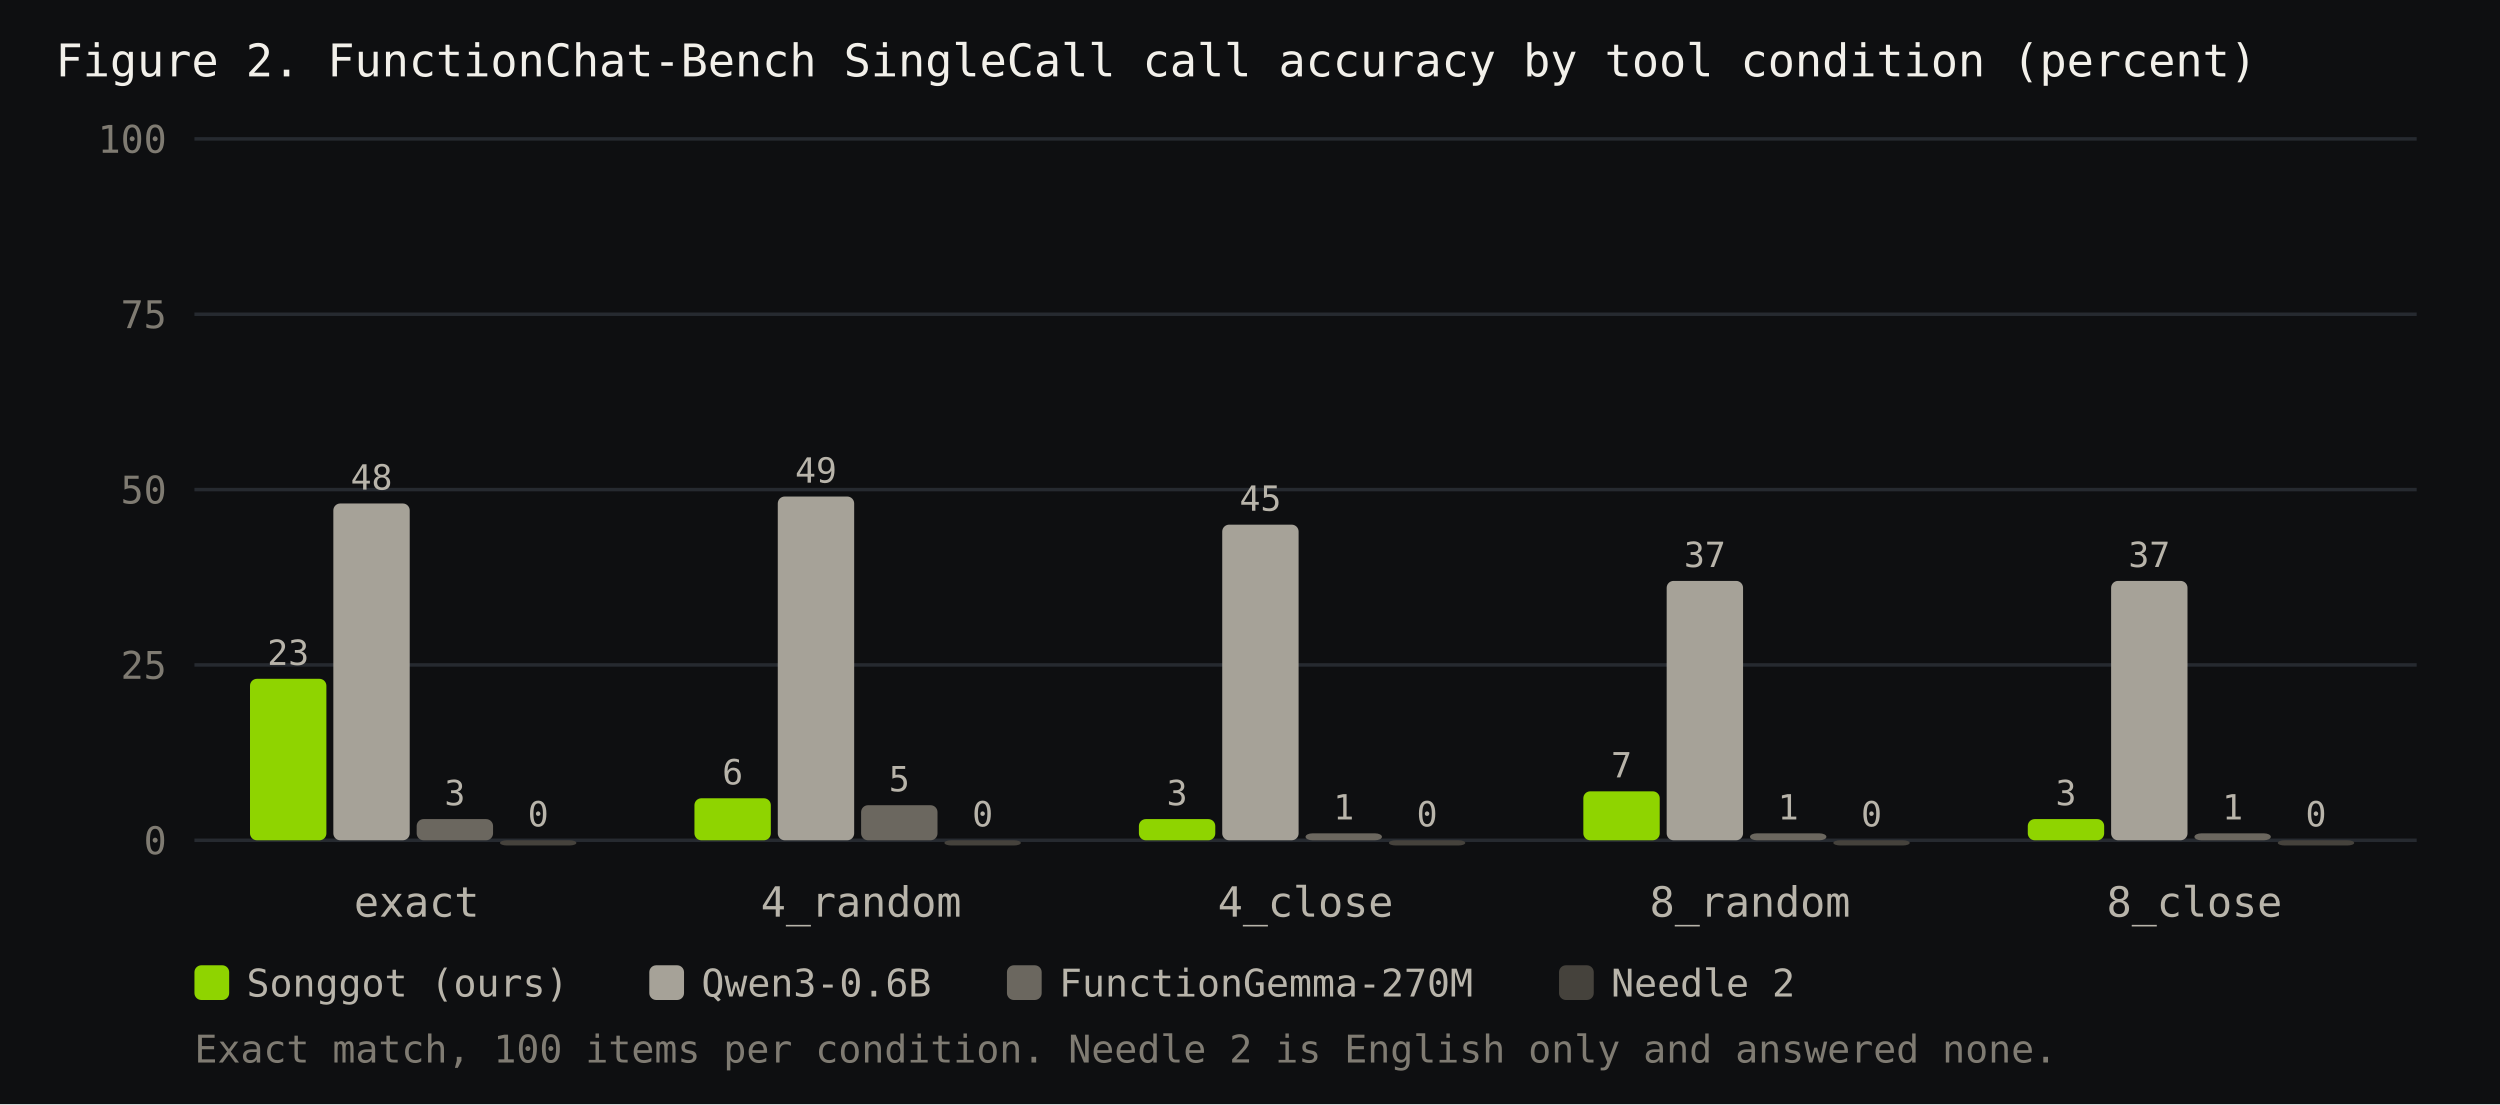
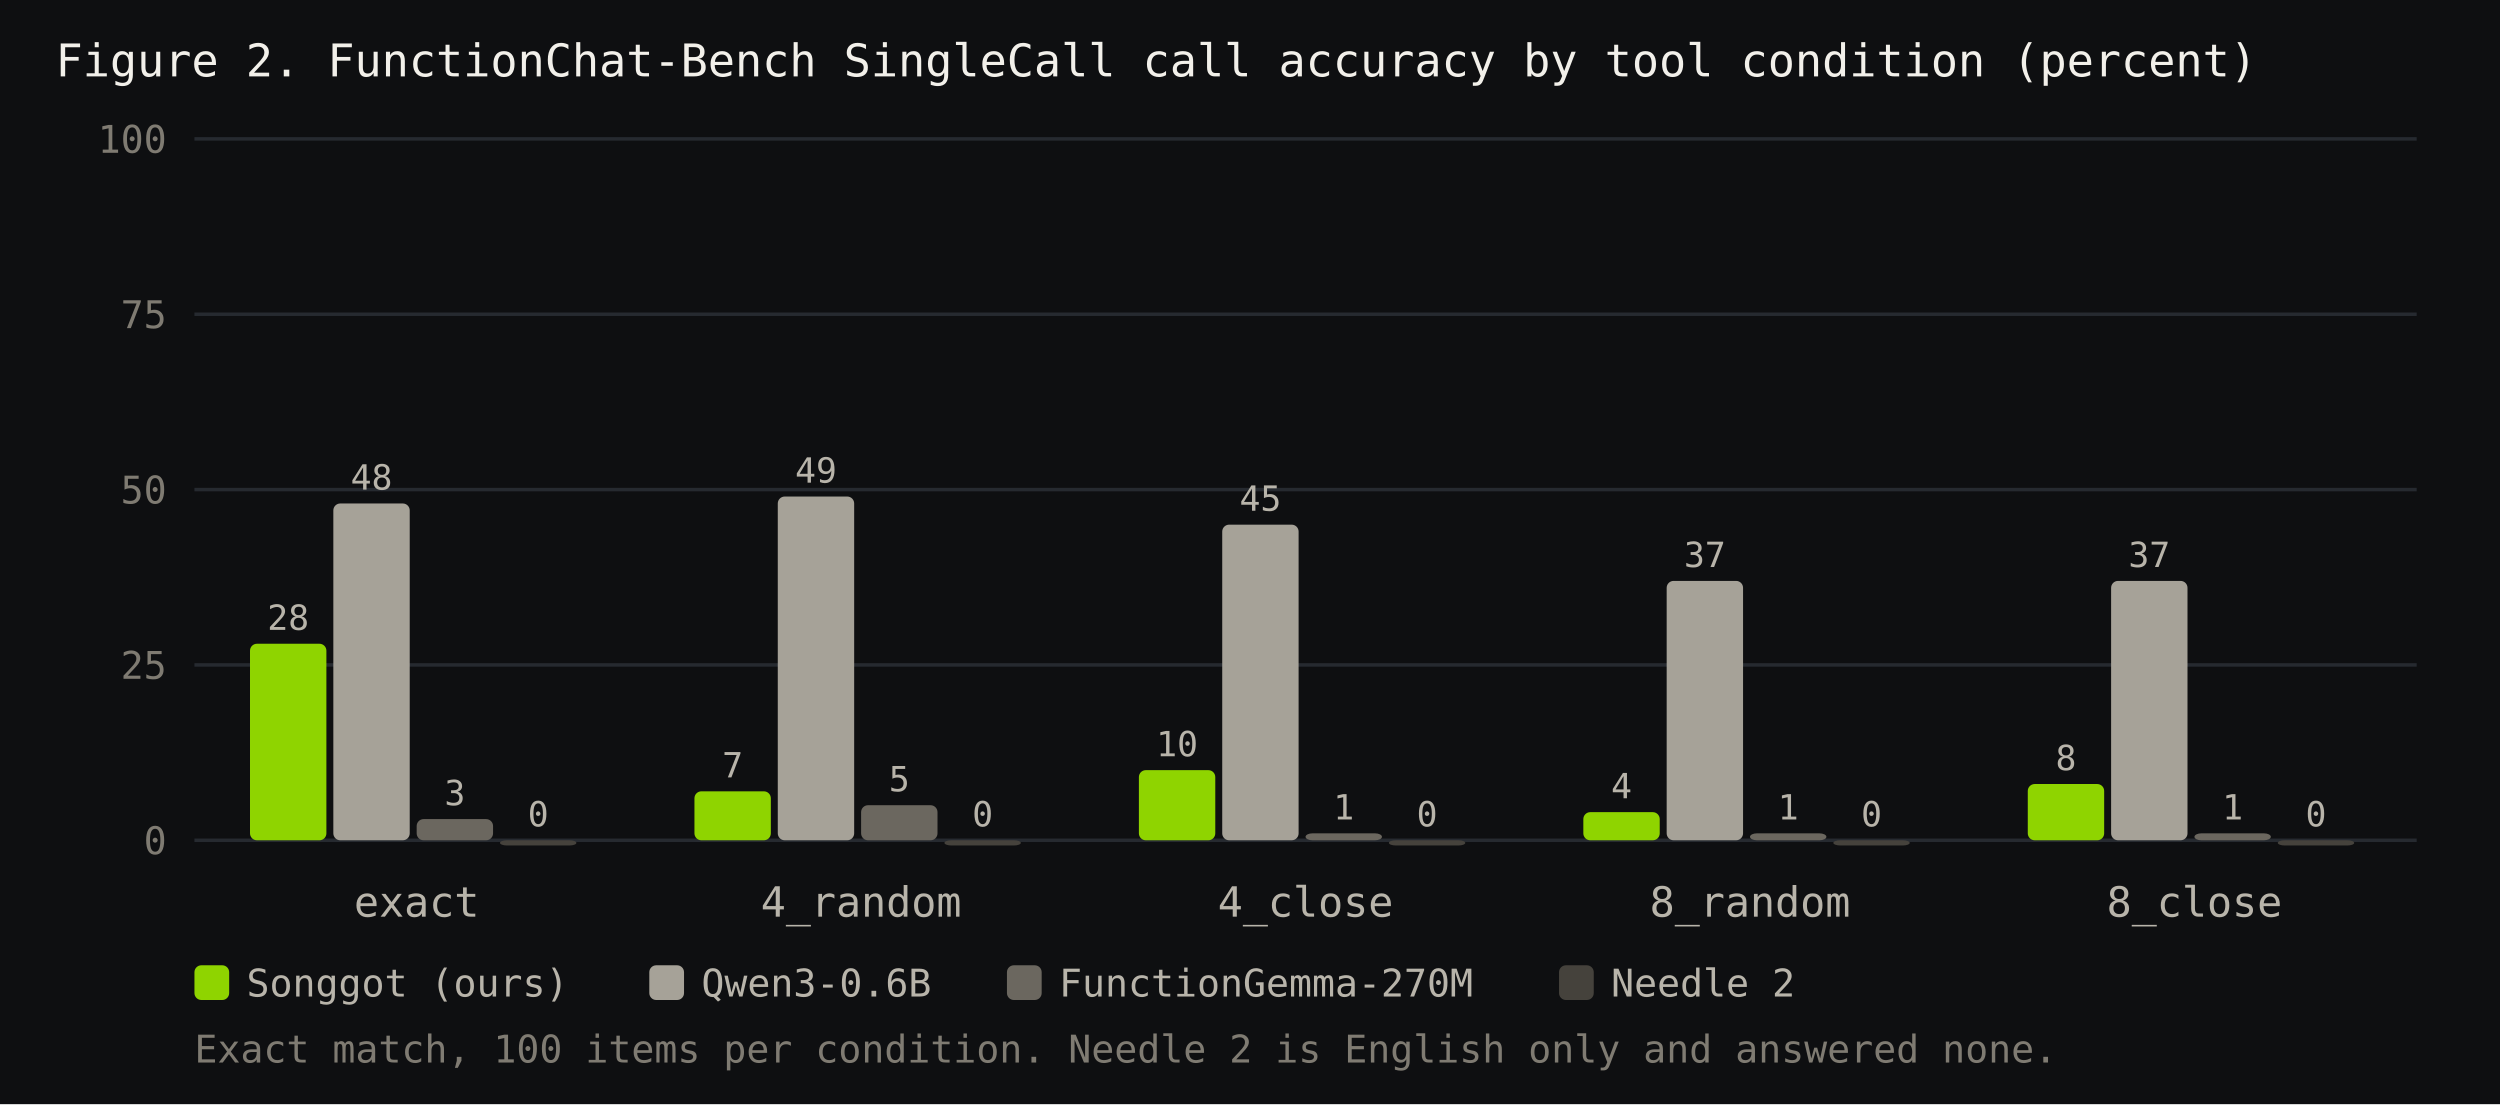
<svg xmlns="http://www.w3.org/2000/svg" viewBox="0 0 720 318" width="100%" role="img" aria-label="Figure 2. FunctionChat-Bench SingleCall call accuracy by tool condition (percent)" font-family="IBM Plex Mono, Menlo, monospace" font-size="12">
  <rect width="720" height="318" fill="#0e0f11" />
  <text x="16" y="22" fill="#f2f0ea" font-size="13" font-weight="500">Figure 2. FunctionChat-Bench SingleCall call accuracy by tool condition (percent)</text>
  <line x1="56" x2="696" y1="242.0" y2="242.0" stroke="#262a30" />
  <text x="48" y="246.0" fill="#7f7b72" text-anchor="end" font-size="11">0</text>
  <line x1="56" x2="696" y1="191.5" y2="191.5" stroke="#262a30" />
  <text x="48" y="195.5" fill="#7f7b72" text-anchor="end" font-size="11">25</text>
  <line x1="56" x2="696" y1="141.0" y2="141.0" stroke="#262a30" />
  <text x="48" y="145.0" fill="#7f7b72" text-anchor="end" font-size="11">50</text>
  <line x1="56" x2="696" y1="90.5" y2="90.5" stroke="#262a30" />
  <text x="48" y="94.5" fill="#7f7b72" text-anchor="end" font-size="11">75</text>
  <line x1="56" x2="696" y1="40.0" y2="40.0" stroke="#262a30" />
  <text x="48" y="44.0" fill="#7f7b72" text-anchor="end" font-size="11">100</text>
-   <rect x="72.0" y="195.5" width="22.0" height="46.5" rx="2" fill="#8fd400" />
-   <text x="83.0" y="191.5" fill="#b8b4aa" text-anchor="middle" font-size="10">23</text>
+   <rect x="72.0" y="185.4" width="22.0" height="56.6" rx="2" fill="#8fd400" />
+   <text x="83.0" y="181.4" fill="#b8b4aa" text-anchor="middle" font-size="10">28</text>
  <rect x="96.0" y="145.0" width="22.0" height="97.0" rx="2" fill="#a6a298" />
  <text x="107.0" y="141.0" fill="#b8b4aa" text-anchor="middle" font-size="10">48</text>
  <rect x="120.0" y="235.9" width="22.0" height="6.1" rx="2" fill="#6b675f" />
  <text x="131.0" y="231.9" fill="#b8b4aa" text-anchor="middle" font-size="10">3</text>
  <rect x="144.0" y="242.0" width="22.0" height="1.5" rx="2" fill="#45423c" />
  <text x="155.0" y="238.0" fill="#b8b4aa" text-anchor="middle" font-size="10">0</text>
  <text x="120.0" y="264" fill="#b8b4aa" text-anchor="middle">exact</text>
-   <rect x="200.0" y="229.9" width="22.0" height="12.1" rx="2" fill="#8fd400" />
-   <text x="211.0" y="225.9" fill="#b8b4aa" text-anchor="middle" font-size="10">6</text>
+   <rect x="200.0" y="227.9" width="22.0" height="14.1" rx="2" fill="#8fd400" />
+   <text x="211.0" y="223.9" fill="#b8b4aa" text-anchor="middle" font-size="10">7</text>
  <rect x="224.0" y="143.0" width="22.0" height="99.0" rx="2" fill="#a6a298" />
  <text x="235.0" y="139.0" fill="#b8b4aa" text-anchor="middle" font-size="10">49</text>
  <rect x="248.0" y="231.9" width="22.0" height="10.1" rx="2" fill="#6b675f" />
  <text x="259.0" y="227.9" fill="#b8b4aa" text-anchor="middle" font-size="10">5</text>
  <rect x="272.0" y="242.0" width="22.0" height="1.5" rx="2" fill="#45423c" />
  <text x="283.0" y="238.0" fill="#b8b4aa" text-anchor="middle" font-size="10">0</text>
  <text x="248.0" y="264" fill="#b8b4aa" text-anchor="middle">4_random</text>
-   <rect x="328.0" y="235.9" width="22.0" height="6.1" rx="2" fill="#8fd400" />
-   <text x="339.0" y="231.9" fill="#b8b4aa" text-anchor="middle" font-size="10">3</text>
+   <rect x="328.0" y="221.8" width="22.0" height="20.2" rx="2" fill="#8fd400" />
+   <text x="339.0" y="217.8" fill="#b8b4aa" text-anchor="middle" font-size="10">10</text>
  <rect x="352.0" y="151.1" width="22.0" height="90.9" rx="2" fill="#a6a298" />
  <text x="363.0" y="147.1" fill="#b8b4aa" text-anchor="middle" font-size="10">45</text>
  <rect x="376.0" y="240.0" width="22.0" height="2.0" rx="2" fill="#6b675f" />
  <text x="387.0" y="236.0" fill="#b8b4aa" text-anchor="middle" font-size="10">1</text>
  <rect x="400.0" y="242.0" width="22.0" height="1.5" rx="2" fill="#45423c" />
  <text x="411.0" y="238.0" fill="#b8b4aa" text-anchor="middle" font-size="10">0</text>
  <text x="376.0" y="264" fill="#b8b4aa" text-anchor="middle">4_close</text>
-   <rect x="456.0" y="227.9" width="22.0" height="14.1" rx="2" fill="#8fd400" />
-   <text x="467.0" y="223.9" fill="#b8b4aa" text-anchor="middle" font-size="10">7</text>
+   <rect x="456.0" y="233.9" width="22.0" height="8.1" rx="2" fill="#8fd400" />
+   <text x="467.0" y="229.9" fill="#b8b4aa" text-anchor="middle" font-size="10">4</text>
  <rect x="480.0" y="167.3" width="22.0" height="74.7" rx="2" fill="#a6a298" />
  <text x="491.0" y="163.3" fill="#b8b4aa" text-anchor="middle" font-size="10">37</text>
  <rect x="504.0" y="240.0" width="22.0" height="2.0" rx="2" fill="#6b675f" />
  <text x="515.0" y="236.0" fill="#b8b4aa" text-anchor="middle" font-size="10">1</text>
  <rect x="528.0" y="242.0" width="22.0" height="1.5" rx="2" fill="#45423c" />
  <text x="539.0" y="238.0" fill="#b8b4aa" text-anchor="middle" font-size="10">0</text>
  <text x="504.0" y="264" fill="#b8b4aa" text-anchor="middle">8_random</text>
-   <rect x="584.0" y="235.9" width="22.0" height="6.1" rx="2" fill="#8fd400" />
-   <text x="595.0" y="231.9" fill="#b8b4aa" text-anchor="middle" font-size="10">3</text>
+   <rect x="584.0" y="225.8" width="22.0" height="16.2" rx="2" fill="#8fd400" />
+   <text x="595.0" y="221.8" fill="#b8b4aa" text-anchor="middle" font-size="10">8</text>
  <rect x="608.0" y="167.3" width="22.0" height="74.7" rx="2" fill="#a6a298" />
  <text x="619.0" y="163.3" fill="#b8b4aa" text-anchor="middle" font-size="10">37</text>
  <rect x="632.0" y="240.0" width="22.0" height="2.0" rx="2" fill="#6b675f" />
  <text x="643.0" y="236.0" fill="#b8b4aa" text-anchor="middle" font-size="10">1</text>
  <rect x="656.0" y="242.0" width="22.0" height="1.5" rx="2" fill="#45423c" />
  <text x="667.0" y="238.0" fill="#b8b4aa" text-anchor="middle" font-size="10">0</text>
  <text x="632.0" y="264" fill="#b8b4aa" text-anchor="middle">8_close</text>
  <rect x="56" y="278" width="10" height="10" rx="2" fill="#8fd400" />
  <text x="71" y="287" fill="#b8b4aa" font-size="11">Songgot (ours)</text>
  <rect x="187" y="278" width="10" height="10" rx="2" fill="#a6a298" />
  <text x="202" y="287" fill="#b8b4aa" font-size="11">Qwen3-0.6B</text>
  <rect x="290" y="278" width="10" height="10" rx="2" fill="#6b675f" />
  <text x="305" y="287" fill="#b8b4aa" font-size="11">FunctionGemma-270M</text>
  <rect x="449" y="278" width="10" height="10" rx="2" fill="#45423c" />
  <text x="464" y="287" fill="#b8b4aa" font-size="11">Needle 2</text>
  <text x="56" y="306" fill="#7f7b72" font-size="11">Exact match, 100 items per condition. Needle 2 is English only and answered none.</text>
</svg>
